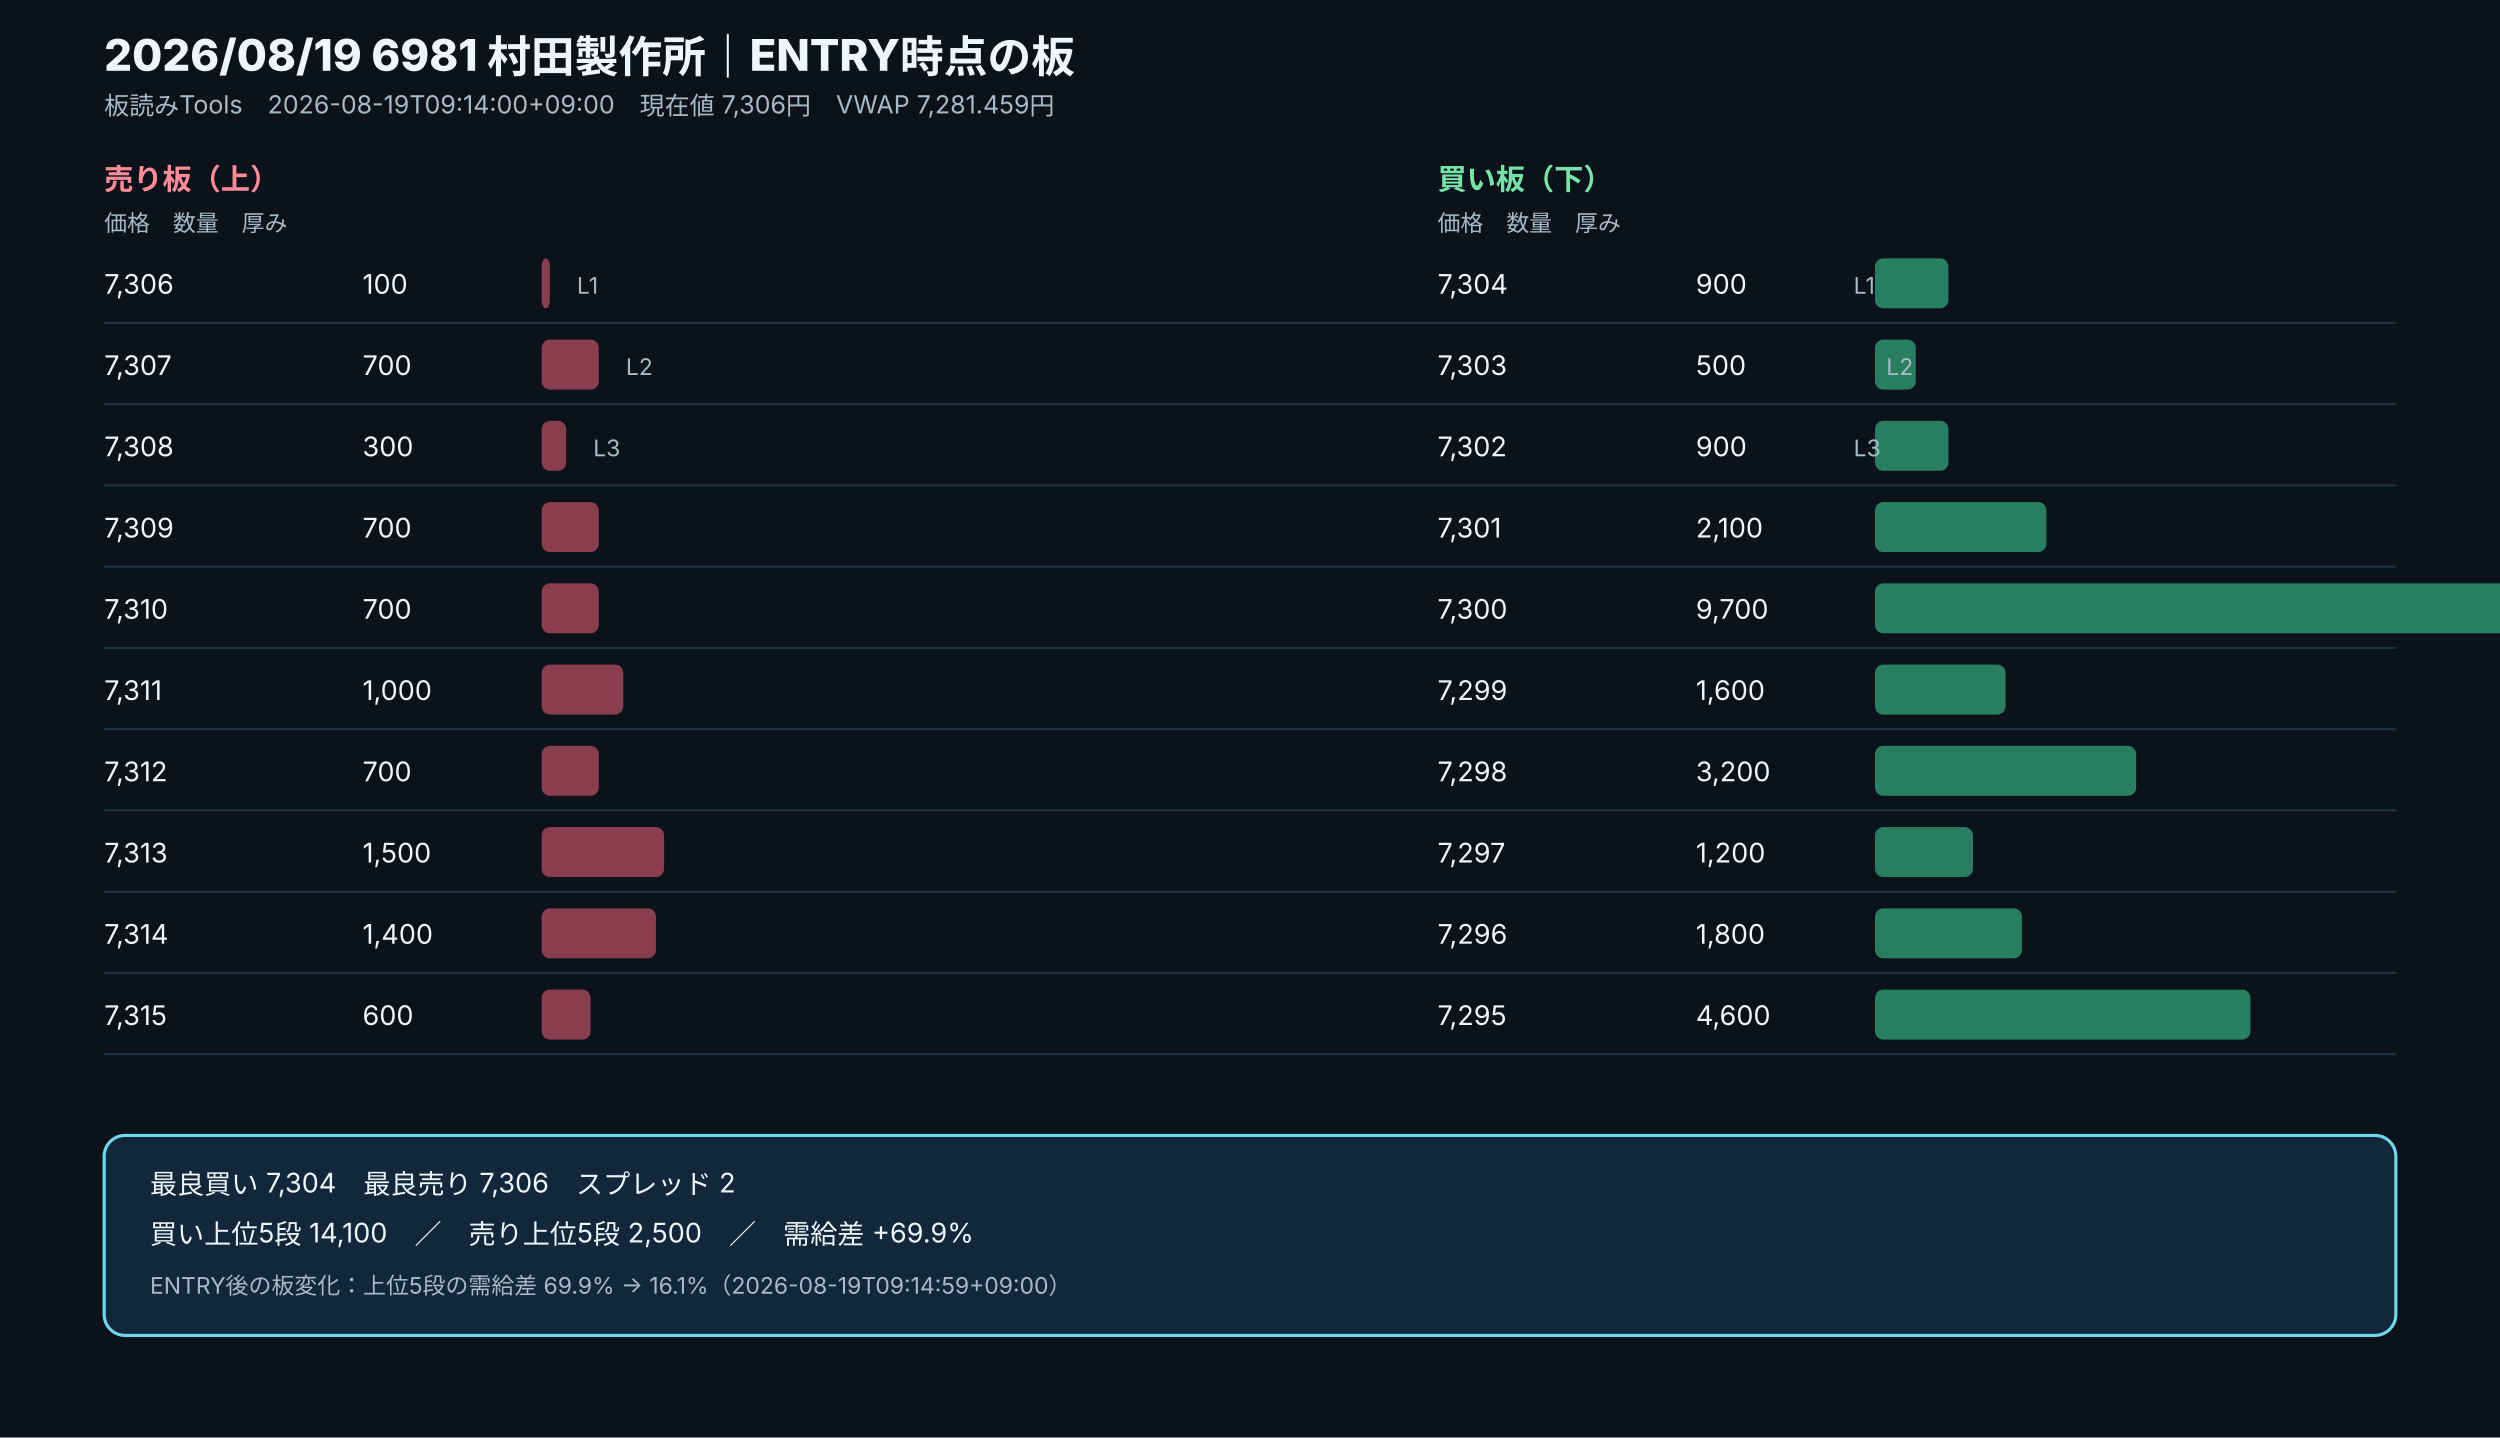
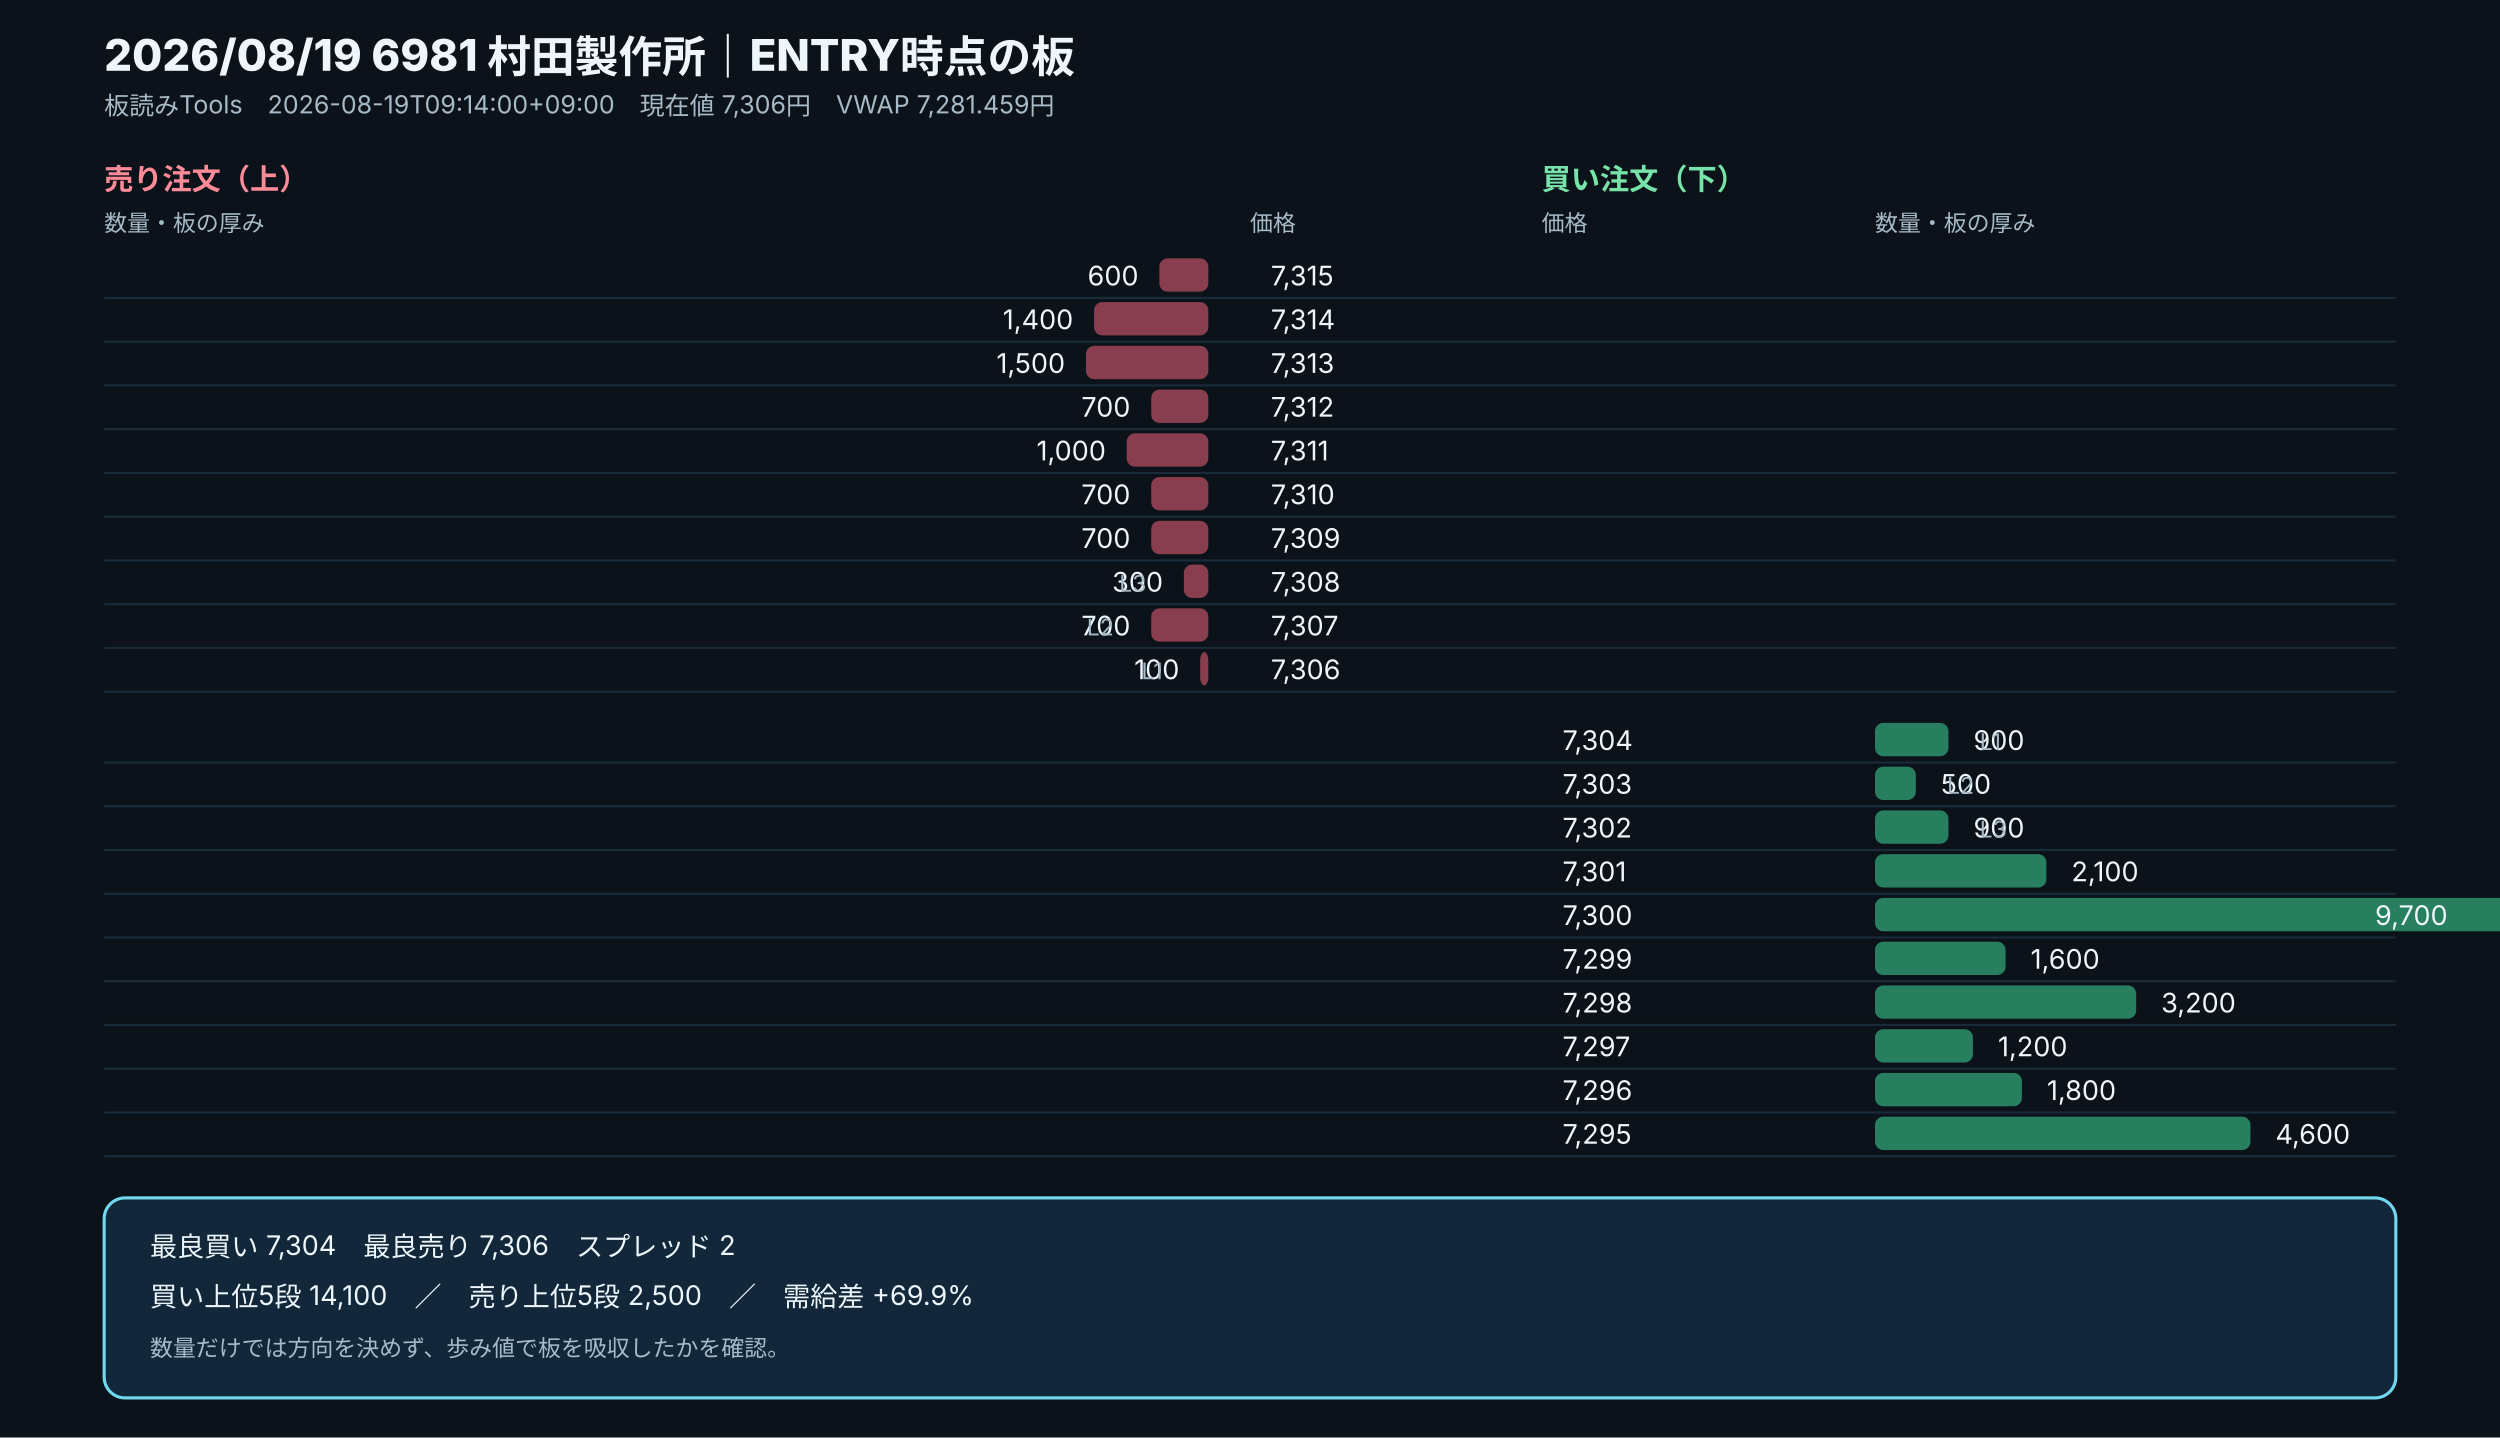
<svg xmlns="http://www.w3.org/2000/svg" width="1200" height="690" viewBox="0 0 1200 690" role="img" aria-label="2026/08/19 6981 ENTRY板">
  <style>text{font-family:-apple-system,BlinkMacSystemFont,"Hiragino Sans","Yu Gothic",Meiryo,sans-serif}.title{fill:#edf6fb;font-size:21px;font-weight:800}.sub{fill:#a7bac7;font-size:12px}.head{fill:#ff8b98;font-size:14px;font-weight:800}.bidhead{fill:#77e3a9;font-size:14px;font-weight:800}.label{fill:#edf6fb;font-size:13px}.muted{fill:#a7bac7;font-size:11px}.sellbar{fill:#b84f62;opacity:.72}.buybar{fill:#2f9a72;opacity:.8}.row{stroke:#29465a;stroke-width:1}.center{fill:#12283a;stroke:#71d8ef;stroke-width:1.5}.badge{fill:#f4c95d}.badgetext{fill:#071019;font-size:11px;font-weight:800}</style>
  <rect width="100%" height="100%" fill="#0b1219" />
  <text x="50" y="34" class="title">2026/08/19 6981 村田製作所｜ENTRY時点の板</text>
  <text x="50" y="55" class="sub">板読みTools　2026-08-19T09:14:00+09:00　現在値 7,306円　VWAP 7,281.459円</text>
-   <text x="50" y="91" class="head">売り板（上）</text>
-   <text x="690" y="91" class="bidhead">買い板（下）</text>
-   <text x="50" y="111" class="muted">価格　数量　厚み</text>
-   <text x="690" y="111" class="muted">価格　数量　厚み</text>
-   <line x1="50" y1="155" x2="1150" y2="155" class="row" opacity=".65" />
-   <rect x="260" y="124" width="3.92" height="24" rx="4" class="sellbar" />
-   <text x="50" y="141" class="label">7,306</text>
-   <text x="174" y="141" class="label">100</text>
-   <text x="276.92" y="141" class="muted">L1</text>
-   <rect x="900" y="124" width="35.26" height="24" rx="4" class="buybar" />
-   <text x="690" y="141" class="label">7,304</text>
-   <text x="814" y="141" class="label">900</text>
-   <text x="889.74" y="141" class="muted">L1</text>
-   <line x1="50" y1="194" x2="1150" y2="194" class="row" opacity=".65" />
-   <rect x="260" y="163" width="27.42" height="24" rx="4" class="sellbar" />
-   <text x="50" y="180" class="label">7,307</text>
-   <text x="174" y="180" class="label">700</text>
-   <text x="300.42" y="180" class="muted">L2</text>
-   <rect x="900" y="163" width="19.59" height="24" rx="4" class="buybar" />
-   <text x="690" y="180" class="label">7,303</text>
-   <text x="814" y="180" class="label">500</text>
-   <text x="905.41" y="180" class="muted">L2</text>
-   <line x1="50" y1="233" x2="1150" y2="233" class="row" opacity=".65" />
-   <rect x="260" y="202" width="11.75" height="24" rx="4" class="sellbar" />
-   <text x="50" y="219" class="label">7,308</text>
-   <text x="174" y="219" class="label">300</text>
-   <text x="284.75" y="219" class="muted">L3</text>
-   <rect x="900" y="202" width="35.26" height="24" rx="4" class="buybar" />
-   <text x="690" y="219" class="label">7,302</text>
-   <text x="814" y="219" class="label">900</text>
-   <text x="889.74" y="219" class="muted">L3</text>
-   <line x1="50" y1="272" x2="1150" y2="272" class="row" opacity=".65" />
-   <rect x="260" y="241" width="27.42" height="24" rx="4" class="sellbar" />
-   <text x="50" y="258" class="label">7,309</text>
-   <text x="174" y="258" class="label">700</text>
-   <rect x="900" y="241" width="82.27" height="24" rx="4" class="buybar" />
-   <text x="690" y="258" class="label">7,301</text>
-   <text x="814" y="258" class="label">2,100</text>
-   <line x1="50" y1="311" x2="1150" y2="311" class="row" opacity=".65" />
-   <rect x="260" y="280" width="27.42" height="24" rx="4" class="sellbar" />
-   <text x="50" y="297" class="label">7,310</text>
-   <text x="174" y="297" class="label">700</text>
-   <rect x="900" y="280" width="380.00" height="24" rx="4" class="buybar" />
-   <text x="690" y="297" class="label">7,300</text>
-   <text x="814" y="297" class="label">9,700</text>
-   <line x1="50" y1="350" x2="1150" y2="350" class="row" opacity=".65" />
-   <rect x="260" y="319" width="39.18" height="24" rx="4" class="sellbar" />
-   <text x="50" y="336" class="label">7,311</text>
-   <text x="174" y="336" class="label">1,000</text>
-   <rect x="900" y="319" width="62.68" height="24" rx="4" class="buybar" />
-   <text x="690" y="336" class="label">7,299</text>
-   <text x="814" y="336" class="label">1,600</text>
-   <line x1="50" y1="389" x2="1150" y2="389" class="row" opacity=".65" />
-   <rect x="260" y="358" width="27.42" height="24" rx="4" class="sellbar" />
-   <text x="50" y="375" class="label">7,312</text>
-   <text x="174" y="375" class="label">700</text>
-   <rect x="900" y="358" width="125.36" height="24" rx="4" class="buybar" />
-   <text x="690" y="375" class="label">7,298</text>
-   <text x="814" y="375" class="label">3,200</text>
-   <line x1="50" y1="428" x2="1150" y2="428" class="row" opacity=".65" />
-   <rect x="260" y="397" width="58.76" height="24" rx="4" class="sellbar" />
-   <text x="50" y="414" class="label">7,313</text>
-   <text x="174" y="414" class="label">1,500</text>
-   <rect x="900" y="397" width="47.01" height="24" rx="4" class="buybar" />
-   <text x="690" y="414" class="label">7,297</text>
-   <text x="814" y="414" class="label">1,200</text>
-   <line x1="50" y1="467" x2="1150" y2="467" class="row" opacity=".65" />
-   <rect x="260" y="436" width="54.85" height="24" rx="4" class="sellbar" />
-   <text x="50" y="453" class="label">7,314</text>
-   <text x="174" y="453" class="label">1,400</text>
-   <rect x="900" y="436" width="70.52" height="24" rx="4" class="buybar" />
-   <text x="690" y="453" class="label">7,296</text>
-   <text x="814" y="453" class="label">1,800</text>
-   <line x1="50" y1="506" x2="1150" y2="506" class="row" opacity=".65" />
-   <rect x="260" y="475" width="23.51" height="24" rx="4" class="sellbar" />
-   <text x="50" y="492" class="label">7,315</text>
-   <text x="174" y="492" class="label">600</text>
-   <rect x="900" y="475" width="180.21" height="24" rx="4" class="buybar" />
-   <text x="690" y="492" class="label">7,295</text>
-   <text x="814" y="492" class="label">4,600</text>
-   <rect x="50" y="545" width="1100" height="96" rx="10" class="center" />
-   <text x="72" y="573" class="label">最良買い 7,304　最良売り 7,306　スプレッド 2</text>
-   <text x="72" y="597" class="label">買い上位5段 14,100　／　売り上位5段 2,500　／　需給差 +69.9%</text>
-   <text x="72" y="621" class="muted">ENTRY後の板変化：上位5段の需給差 69.9% → 16.1%（2026-08-19T09:14:59+09:00）</text>
+   <text x="50" y="91" class="head">売り注文（上）</text>
+   <text x="50" y="111" class="muted">数量・板の厚み</text>
+   <text x="600" y="111" class="muted">価格</text>
+   <text x="740" y="91" class="bidhead">買い注文（下）</text>
+   <text x="740" y="111" class="muted">価格</text>
+   <text x="900" y="111" class="muted">数量・板の厚み</text>
+   <line x1="50" y1="143" x2="1150" y2="143" class="row" opacity=".5" />
+   <rect x="556.49" y="124" width="23.51" height="16" rx="4" class="sellbar" />
+   <text x="546.49" y="137" text-anchor="end" class="label">600</text>
+   <text x="610" y="137" class="label">7,315</text>
+   <line x1="50" y1="366" x2="1150" y2="366" class="row" opacity=".5" />
+   <rect x="900" y="347" width="35.26" height="16" rx="4" class="buybar" />
+   <text x="750" y="360" class="label">7,304</text>
+   <text x="947.26" y="360" class="label">900</text>
+   <text x="950.26" y="360" class="muted">L1</text>
+   <line x1="50" y1="164" x2="1150" y2="164" class="row" opacity=".5" />
+   <rect x="525.15" y="145" width="54.85" height="16" rx="4" class="sellbar" />
+   <text x="515.15" y="158" text-anchor="end" class="label">1,400</text>
+   <text x="610" y="158" class="label">7,314</text>
+   <line x1="50" y1="387" x2="1150" y2="387" class="row" opacity=".5" />
+   <rect x="900" y="368" width="19.59" height="16" rx="4" class="buybar" />
+   <text x="750" y="381" class="label">7,303</text>
+   <text x="931.59" y="381" class="label">500</text>
+   <text x="934.59" y="381" class="muted">L2</text>
+   <line x1="50" y1="185" x2="1150" y2="185" class="row" opacity=".5" />
+   <rect x="521.24" y="166" width="58.76" height="16" rx="4" class="sellbar" />
+   <text x="511.24" y="179" text-anchor="end" class="label">1,500</text>
+   <text x="610" y="179" class="label">7,313</text>
+   <line x1="50" y1="408" x2="1150" y2="408" class="row" opacity=".5" />
+   <rect x="900" y="389" width="35.26" height="16" rx="4" class="buybar" />
+   <text x="750" y="402" class="label">7,302</text>
+   <text x="947.26" y="402" class="label">900</text>
+   <text x="950.26" y="402" class="muted">L3</text>
+   <line x1="50" y1="206" x2="1150" y2="206" class="row" opacity=".5" />
+   <rect x="552.58" y="187" width="27.42" height="16" rx="4" class="sellbar" />
+   <text x="542.58" y="200" text-anchor="end" class="label">700</text>
+   <text x="610" y="200" class="label">7,312</text>
+   <line x1="50" y1="429" x2="1150" y2="429" class="row" opacity=".5" />
+   <rect x="900" y="410" width="82.27" height="16" rx="4" class="buybar" />
+   <text x="750" y="423" class="label">7,301</text>
+   <text x="994.27" y="423" class="label">2,100</text>
+   <line x1="50" y1="227" x2="1150" y2="227" class="row" opacity=".5" />
+   <rect x="540.82" y="208" width="39.18" height="16" rx="4" class="sellbar" />
+   <text x="530.82" y="221" text-anchor="end" class="label">1,000</text>
+   <text x="610" y="221" class="label">7,311</text>
+   <line x1="50" y1="450" x2="1150" y2="450" class="row" opacity=".5" />
+   <rect x="900" y="431" width="380.00" height="16" rx="4" class="buybar" />
+   <text x="750" y="444" class="label">7,300</text>
+   <text x="1140.00" y="444" class="label">9,700</text>
+   <line x1="50" y1="248" x2="1150" y2="248" class="row" opacity=".5" />
+   <rect x="552.58" y="229" width="27.42" height="16" rx="4" class="sellbar" />
+   <text x="542.58" y="242" text-anchor="end" class="label">700</text>
+   <text x="610" y="242" class="label">7,310</text>
+   <line x1="50" y1="471" x2="1150" y2="471" class="row" opacity=".5" />
+   <rect x="900" y="452" width="62.68" height="16" rx="4" class="buybar" />
+   <text x="750" y="465" class="label">7,299</text>
+   <text x="974.68" y="465" class="label">1,600</text>
+   <line x1="50" y1="269" x2="1150" y2="269" class="row" opacity=".5" />
+   <rect x="552.58" y="250" width="27.42" height="16" rx="4" class="sellbar" />
+   <text x="542.58" y="263" text-anchor="end" class="label">700</text>
+   <text x="610" y="263" class="label">7,309</text>
+   <line x1="50" y1="492" x2="1150" y2="492" class="row" opacity=".5" />
+   <rect x="900" y="473" width="125.36" height="16" rx="4" class="buybar" />
+   <text x="750" y="486" class="label">7,298</text>
+   <text x="1037.36" y="486" class="label">3,200</text>
+   <line x1="50" y1="290" x2="1150" y2="290" class="row" opacity=".5" />
+   <rect x="568.25" y="271" width="11.75" height="16" rx="4" class="sellbar" />
+   <text x="558.25" y="284" text-anchor="end" class="label">300</text>
+   <text x="610" y="284" class="label">7,308</text>
+   <text x="550.25" y="284" text-anchor="end" class="muted">L3</text>
+   <line x1="50" y1="513" x2="1150" y2="513" class="row" opacity=".5" />
+   <rect x="900" y="494" width="47.01" height="16" rx="4" class="buybar" />
+   <text x="750" y="507" class="label">7,297</text>
+   <text x="959.01" y="507" class="label">1,200</text>
+   <line x1="50" y1="311" x2="1150" y2="311" class="row" opacity=".5" />
+   <rect x="552.58" y="292" width="27.42" height="16" rx="4" class="sellbar" />
+   <text x="542.58" y="305" text-anchor="end" class="label">700</text>
+   <text x="610" y="305" class="label">7,307</text>
+   <text x="534.58" y="305" text-anchor="end" class="muted">L2</text>
+   <line x1="50" y1="534" x2="1150" y2="534" class="row" opacity=".5" />
+   <rect x="900" y="515" width="70.52" height="16" rx="4" class="buybar" />
+   <text x="750" y="528" class="label">7,296</text>
+   <text x="982.52" y="528" class="label">1,800</text>
+   <line x1="50" y1="332" x2="1150" y2="332" class="row" opacity=".5" />
+   <rect x="576.08" y="313" width="3.92" height="16" rx="4" class="sellbar" />
+   <text x="566.08" y="326" text-anchor="end" class="label">100</text>
+   <text x="610" y="326" class="label">7,306</text>
+   <text x="558.08" y="326" text-anchor="end" class="muted">L1</text>
+   <line x1="50" y1="555" x2="1150" y2="555" class="row" opacity=".5" />
+   <rect x="900" y="536" width="180.21" height="16" rx="4" class="buybar" />
+   <text x="750" y="549" class="label">7,295</text>
+   <text x="1092.21" y="549" class="label">4,600</text>
+   <rect x="50" y="575" width="1100" height="96" rx="10" class="center" />
+   <text x="72" y="603" class="label">最良買い 7,304　最良売り 7,306　スプレッド 2</text>
+   <text x="72" y="627" class="label">買い上位5段 14,100　／　売り上位5段 2,500　／　需給差 +69.9%</text>
+   <text x="72" y="651" class="muted">数量だけでは方向を決めず、歩み値で板を吸収したかを確認。</text>
</svg>
